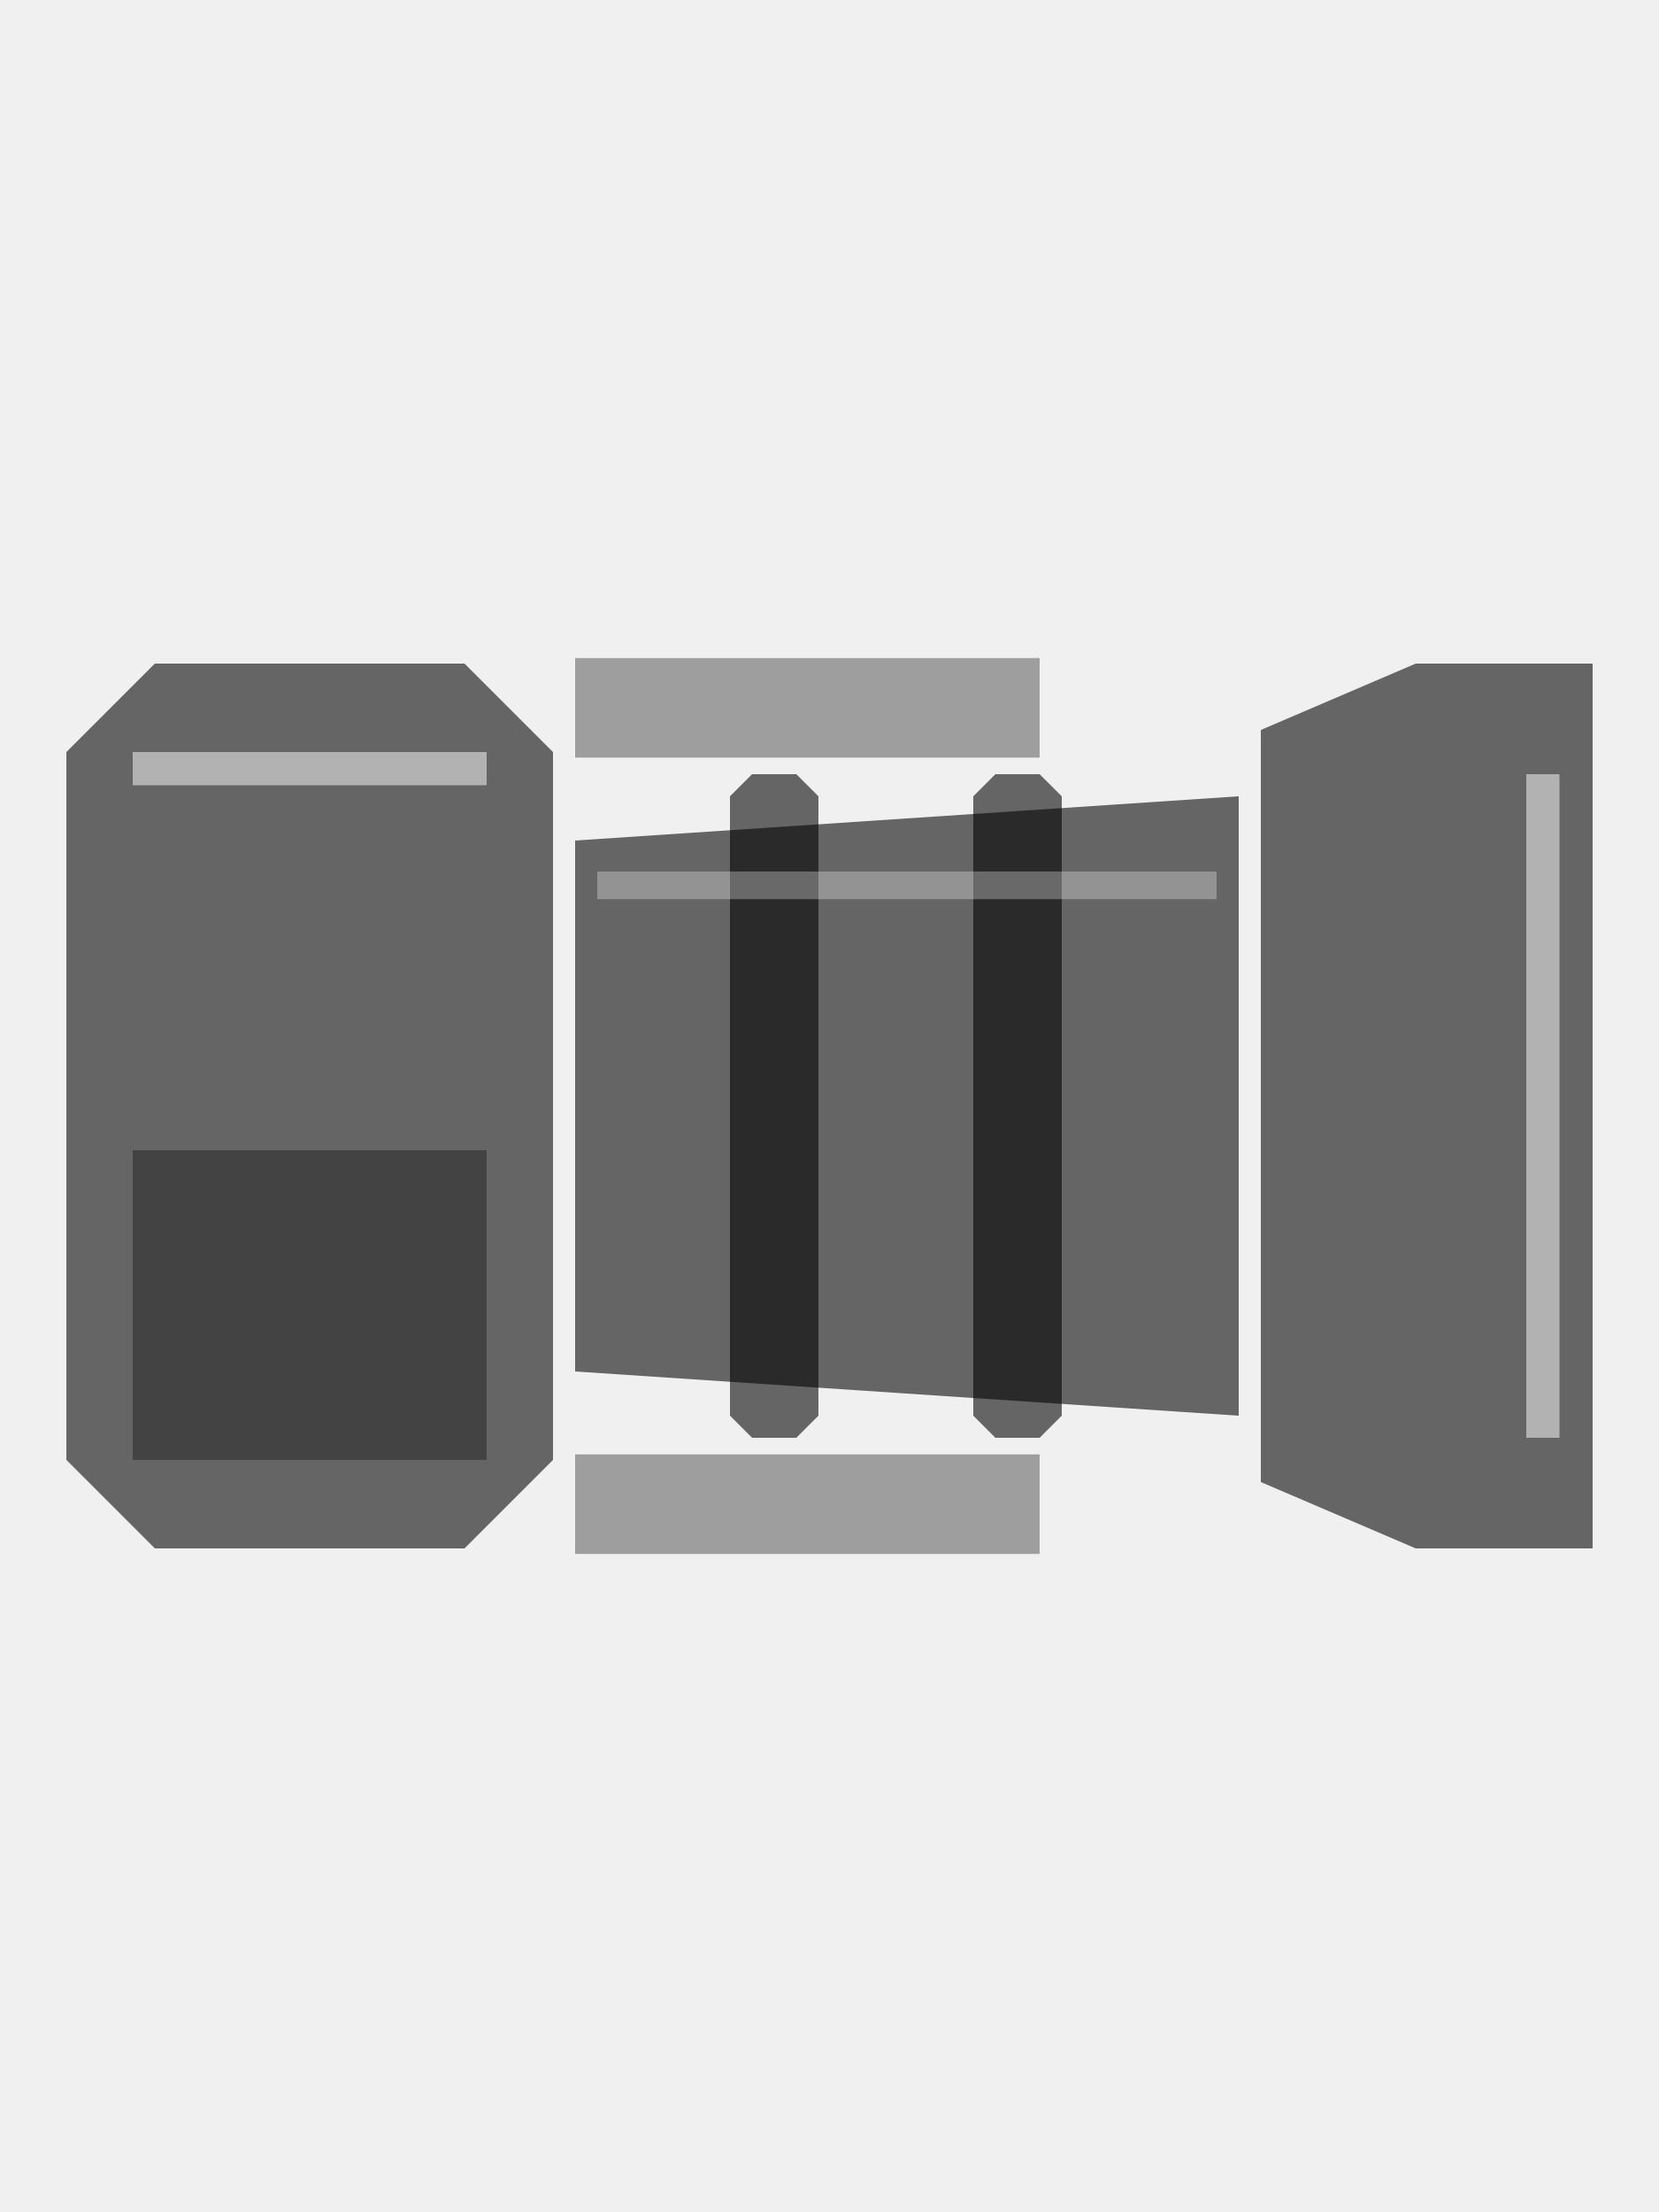
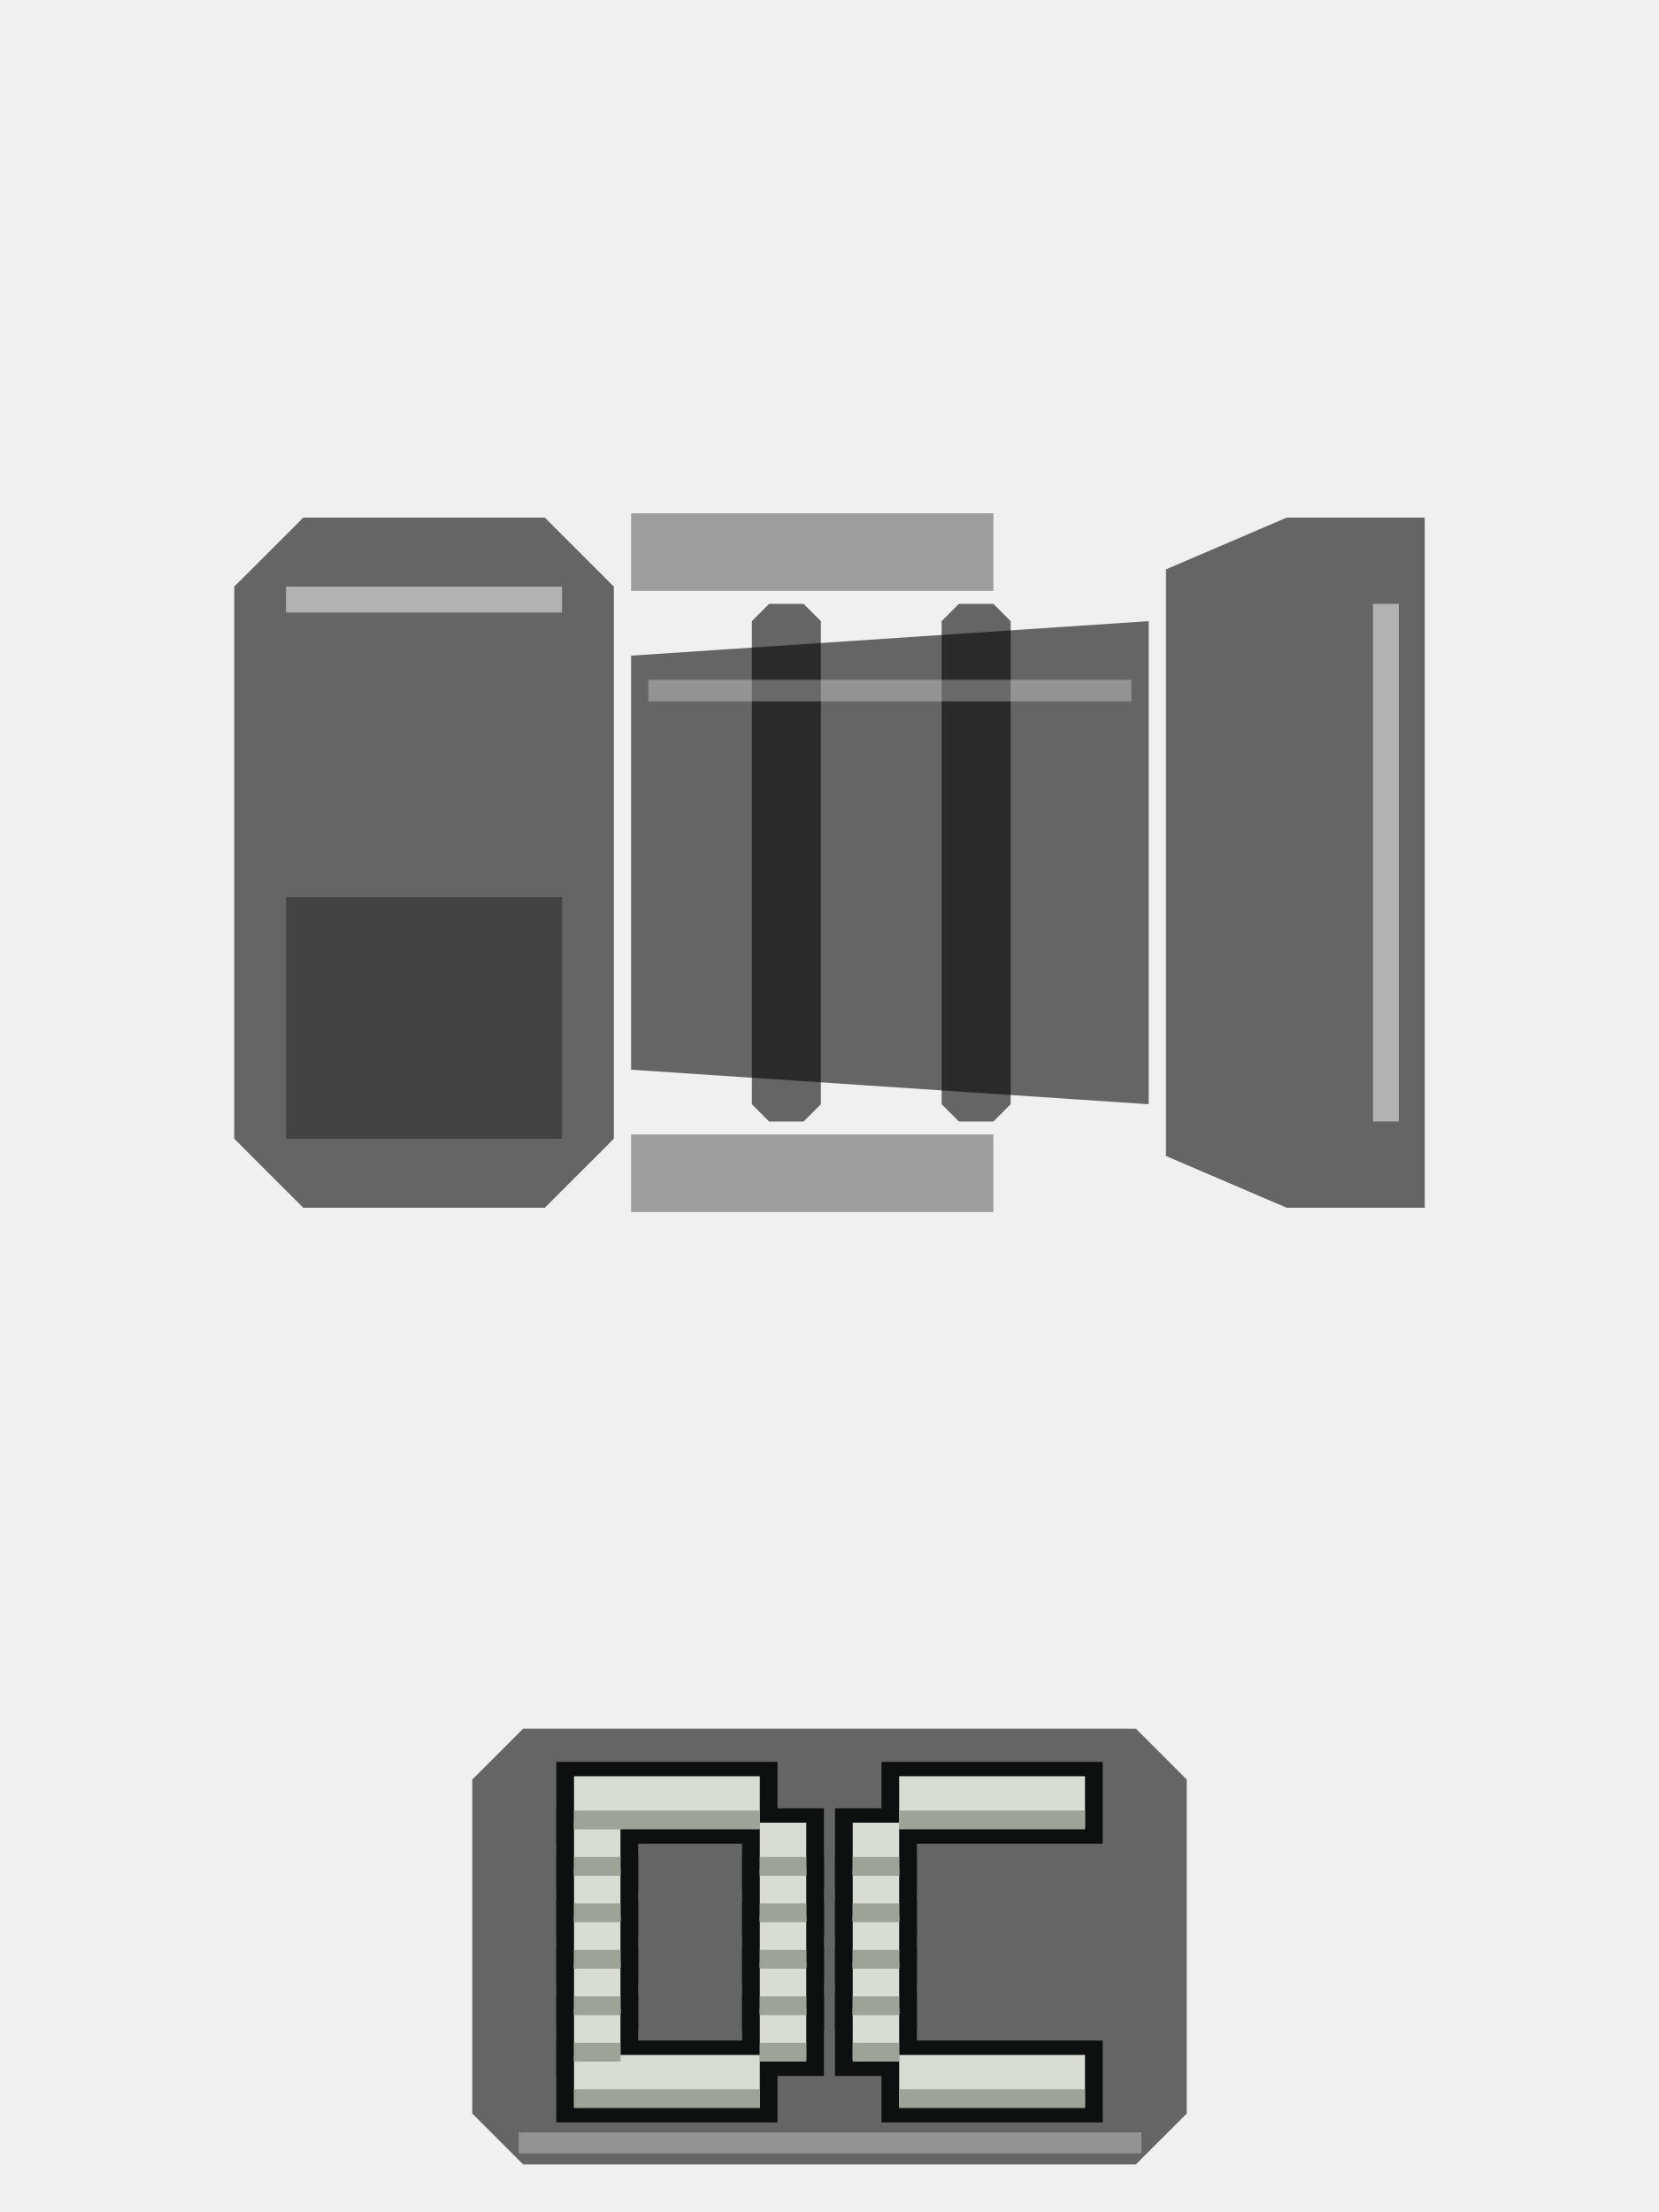
<svg xmlns="http://www.w3.org/2000/svg" viewBox="0 0 150 200">
-   <polygon points="14,60 42,60 50,68 50,132 42,140 14,140 6,132 6,68" fill="#000000" fill-opacity="0.58" />
-   <rect x="12" y="68" width="32" height="3" fill="#ffffff" fill-opacity="0.5" />
-   <rect x="12" y="104" width="32" height="28" fill="#000000" fill-opacity="0.34" />
-   <rect x="52" y="59.5" width="42" height="9" fill="#000000" fill-opacity="0.34" />
-   <rect x="52" y="131.5" width="42" height="9" fill="#000000" fill-opacity="0.34" />
-   <polygon points="52,76 112,72 112,128 52,124" fill="#000000" fill-opacity="0.58" />
-   <polygon points="68,70 72,70 74,72 74,128 72,130 68,130 66,128 66,72" fill="#000000" fill-opacity="0.58" />
-   <polygon points="90,70 94,70 96,72 96,128 94,130 90,130 88,128 88,72" fill="#000000" fill-opacity="0.58" />
-   <polygon points="114,66 128,60 144,60 144,140 128,140 114,134" fill="#000000" fill-opacity="0.58" />
-   <rect x="138" y="70" width="3" height="60" fill="#ffffff" fill-opacity="0.5" />
-   <rect x="54" y="78.8" width="56" height="2.5" fill="#ffffff" fill-opacity="0.3" />
+   <g transform="translate(16.5 0) scale(0.78)">
+     <polygon points="14,60 42,60 50,68 50,132 42,140 14,140 6,132 6,68" fill="#000000" fill-opacity="0.58" />
+     <rect x="12" y="68" width="32" height="3" fill="#ffffff" fill-opacity="0.5" />
+     <rect x="12" y="104" width="32" height="28" fill="#000000" fill-opacity="0.34" />
+     <rect x="52" y="59.5" width="42" height="9" fill="#000000" fill-opacity="0.34" />
+     <rect x="52" y="131.5" width="42" height="9" fill="#000000" fill-opacity="0.34" />
+     <polygon points="52,76 112,72 112,128 52,124" fill="#000000" fill-opacity="0.58" />
+     <polygon points="68,70 72,70 74,72 74,128 72,130 68,130 66,128 66,72" fill="#000000" fill-opacity="0.58" />
+     <polygon points="90,70 94,70 96,72 96,128 94,130 90,130 88,128 88,72" fill="#000000" fill-opacity="0.58" />
+     <polygon points="114,66 128,60 144,60 144,140 128,140 114,134" fill="#000000" fill-opacity="0.58" />
+     <rect x="138" y="70" width="3" height="60" fill="#ffffff" fill-opacity="0.5" />
+     <rect x="54" y="78.8" width="56" height="2.5" fill="#ffffff" fill-opacity="0.3" />
+   </g>
+   <polygon points="47.3,156.3 102.7,156.3 107.3,160.9 107.3,191.1 102.7,195.7 47.3,195.7 42.7,191.1 42.7,160.9" fill="#000000" fill-opacity="0.58" />
+   <rect x="46.9" y="192.8" width="56.3" height="1.9" fill="#ffffff" fill-opacity="0.3" />
+   <rect x="50.3" y="159.3" width="20" height="7.4" fill="#0d100e" />
+   <rect x="50.3" y="163.5" width="7.4" height="7.4" fill="#0d100e" />
+   <rect x="67.1" y="163.5" width="7.4" height="7.4" fill="#0d100e" />
+   <rect x="50.3" y="167.7" width="7.4" height="7.4" fill="#0d100e" />
+   <rect x="67.1" y="167.7" width="7.4" height="7.4" fill="#0d100e" />
+   <rect x="50.3" y="171.9" width="7.4" height="7.4" fill="#0d100e" />
+   <rect x="67.1" y="171.9" width="7.4" height="7.4" fill="#0d100e" />
+   <rect x="50.3" y="176.1" width="7.4" height="7.4" fill="#0d100e" />
+   <rect x="67.1" y="176.1" width="7.4" height="7.4" fill="#0d100e" />
+   <rect x="50.3" y="180.3" width="7.4" height="7.4" fill="#0d100e" />
+   <rect x="67.1" y="180.3" width="7.4" height="7.4" fill="#0d100e" />
+   <rect x="50.3" y="184.5" width="20" height="7.4" fill="#0d100e" />
+   <rect x="79.7" y="159.3" width="20" height="7.4" fill="#0d100e" />
+   <rect x="75.5" y="163.5" width="7.4" height="7.4" fill="#0d100e" />
+   <rect x="75.5" y="167.7" width="7.4" height="7.4" fill="#0d100e" />
+   <rect x="75.5" y="171.9" width="7.4" height="7.4" fill="#0d100e" />
+   <rect x="75.5" y="176.1" width="7.4" height="7.4" fill="#0d100e" />
+   <rect x="75.5" y="180.3" width="7.4" height="7.4" fill="#0d100e" />
+   <rect x="79.7" y="184.5" width="20" height="7.4" fill="#0d100e" />
+   <rect x="51.9" y="160.6" width="16.8" height="4.7" fill="#d9dcd2" />
+   <rect x="51.9" y="164.8" width="4.2" height="4.7" fill="#d9dcd2" />
+   <rect x="68.7" y="164.8" width="4.2" height="4.7" fill="#d9dcd2" />
+   <rect x="51.9" y="169" width="4.2" height="4.7" fill="#d9dcd2" />
+   <rect x="68.7" y="169" width="4.2" height="4.7" fill="#d9dcd2" />
+   <rect x="51.9" y="173.2" width="4.2" height="4.7" fill="#d9dcd2" />
+   <rect x="68.7" y="173.2" width="4.2" height="4.7" fill="#d9dcd2" />
+   <rect x="51.9" y="177.4" width="4.2" height="4.7" fill="#d9dcd2" />
+   <rect x="68.7" y="177.4" width="4.2" height="4.7" fill="#d9dcd2" />
+   <rect x="51.9" y="181.6" width="4.2" height="4.7" fill="#d9dcd2" />
+   <rect x="68.7" y="181.6" width="4.2" height="4.7" fill="#d9dcd2" />
+   <rect x="51.9" y="185.8" width="16.8" height="4.7" fill="#d9dcd2" />
+   <rect x="81.3" y="160.6" width="16.8" height="4.7" fill="#d9dcd2" />
+   <rect x="77.1" y="164.8" width="4.2" height="4.7" fill="#d9dcd2" />
+   <rect x="77.1" y="169" width="4.2" height="4.7" fill="#d9dcd2" />
+   <rect x="77.1" y="173.2" width="4.2" height="4.7" fill="#d9dcd2" />
+   <rect x="77.1" y="177.4" width="4.2" height="4.7" fill="#d9dcd2" />
+   <rect x="77.1" y="181.6" width="4.2" height="4.7" fill="#d9dcd2" />
+   <rect x="81.3" y="185.8" width="16.8" height="4.7" fill="#d9dcd2" />
+   <rect x="51.9" y="163.7" width="16.8" height="1.7" fill="#9ea397" />
+   <rect x="51.9" y="167.9" width="4.2" height="1.7" fill="#9ea397" />
+   <rect x="68.7" y="167.9" width="4.2" height="1.7" fill="#9ea397" />
+   <rect x="51.9" y="172.1" width="4.2" height="1.7" fill="#9ea397" />
+   <rect x="68.7" y="172.1" width="4.2" height="1.7" fill="#9ea397" />
+   <rect x="51.9" y="176.3" width="4.2" height="1.7" fill="#9ea397" />
+   <rect x="68.7" y="176.3" width="4.2" height="1.7" fill="#9ea397" />
+   <rect x="51.9" y="180.5" width="4.2" height="1.7" fill="#9ea397" />
+   <rect x="68.7" y="180.5" width="4.2" height="1.7" fill="#9ea397" />
+   <rect x="51.9" y="184.7" width="4.2" height="1.7" fill="#9ea397" />
+   <rect x="68.7" y="184.7" width="4.2" height="1.7" fill="#9ea397" />
+   <rect x="51.9" y="188.9" width="16.8" height="1.7" fill="#9ea397" />
+   <rect x="81.3" y="163.7" width="16.8" height="1.7" fill="#9ea397" />
+   <rect x="77.1" y="167.9" width="4.2" height="1.7" fill="#9ea397" />
+   <rect x="77.1" y="172.1" width="4.2" height="1.7" fill="#9ea397" />
+   <rect x="77.1" y="176.3" width="4.2" height="1.7" fill="#9ea397" />
+   <rect x="77.1" y="180.5" width="4.2" height="1.7" fill="#9ea397" />
+   <rect x="77.1" y="184.7" width="4.2" height="1.7" fill="#9ea397" />
+   <rect x="81.3" y="188.9" width="16.8" height="1.7" fill="#9ea397" />
</svg>
